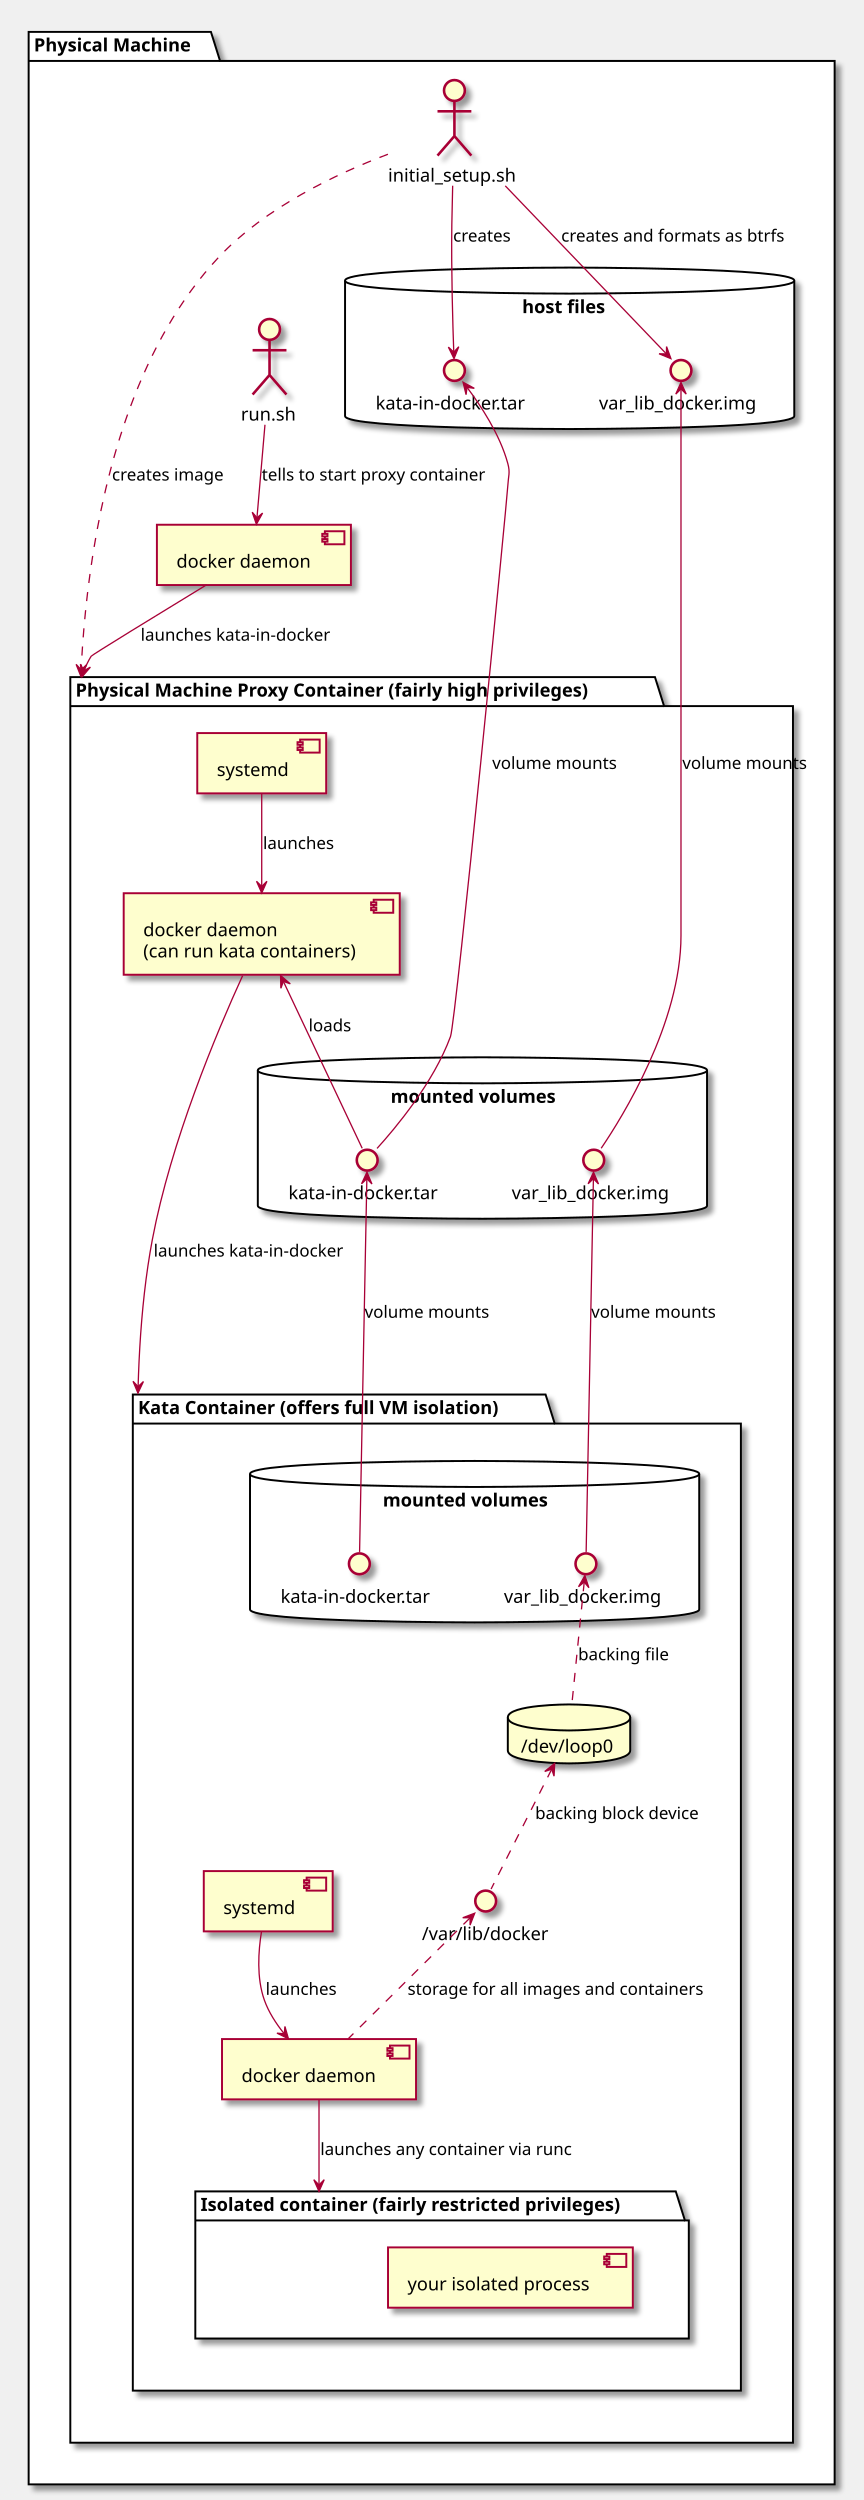
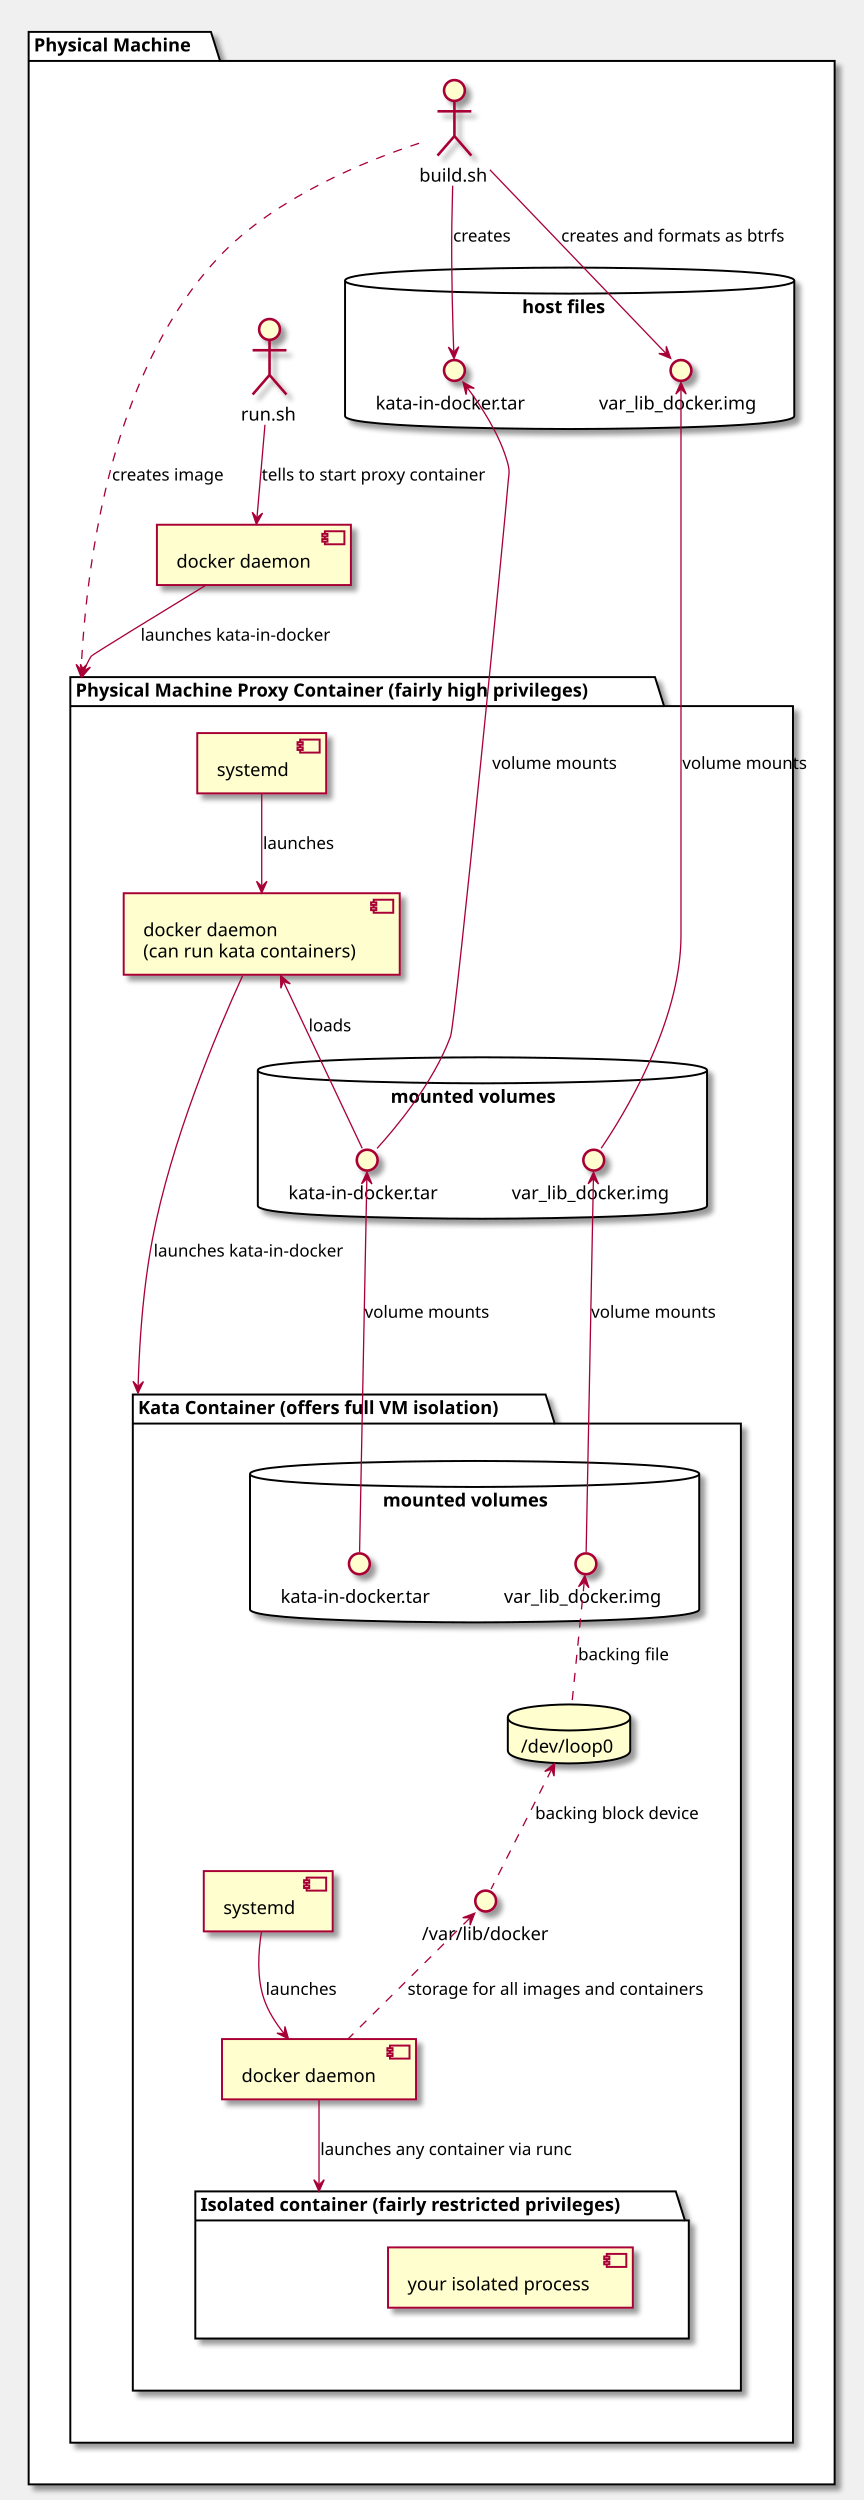
<svg xmlns="http://www.w3.org/2000/svg" contentScriptType="application/ecmascript" contentStyleType="text/css" height="1920px" preserveAspectRatio="none" style="width:663px;height:1920px;" version="1.1" viewBox="0 0 663 1920" width="663px" zoomAndPan="magnify">
  <defs>
-     <filter height="300%" id="f3zeh8aflybby" width="300%" x="-1" y="-1">
+     <filter height="300%" id="f4yw0ehkjsnwq" width="300%" x="-1" y="-1">
      <feGaussianBlur result="blurOut" stdDeviation="2.0" />
      <feColorMatrix in="blurOut" result="blurOut2" type="matrix" values="0 0 0 0 0 0 0 0 0 0 0 0 0 0 0 0 0 0 .4 0" />
      <feOffset dx="4.0" dy="4.0" in="blurOut2" result="blurOut3" />
      <feBlend in="SourceGraphic" in2="blurOut3" mode="normal" />
    </filter>
  </defs>
  <g>
-     <polygon fill="#FFFFFF" filter="url(#f3zeh8aflybby)" points="22,24.5,162,24.5,169,46.797,641,46.797,641,1908,22,1908,22,24.5" style="stroke: #000000; stroke-width: 1.5;" />
+     <polygon fill="#FFFFFF" filter="url(#f4yw0ehkjsnwq)" points="22,24.5,162,24.5,169,46.797,641,46.797,641,1908,22,1908,22,24.5" style="stroke: #000000; stroke-width: 1.5;" />
    <line style="stroke: #000000; stroke-width: 1.5;" x1="22" x2="169" y1="46.797" y2="46.797" />
    <text fill="#000000" font-family="sans-serif" font-size="14" font-weight="bold" lengthAdjust="spacingAndGlyphs" textLength="134" x="26" y="39.495">Physical Machine</text>
-     <path d="M265,215.5 C265,205.5 437.5,205.5 437.5,205.5 C437.5,205.5 610,205.5 610,215.5 L610,319.5 C610,329.5 437.5,329.5 437.5,329.5 C437.5,329.5 265,329.5 265,319.5 L265,215.5 " fill="#FFFFFF" filter="url(#f3zeh8aflybby)" style="stroke: #000000; stroke-width: 1.5;" />
+     <path d="M265,215.5 C265,205.5 437.5,205.5 437.5,205.5 C437.5,205.5 610,205.5 610,215.5 L610,319.5 C610,329.5 437.5,329.5 437.5,329.5 C437.5,329.5 265,329.5 265,319.5 L265,215.5 " fill="#FFFFFF" filter="url(#f4yw0ehkjsnwq)" style="stroke: #000000; stroke-width: 1.5;" />
    <path d="M265,215.5 C265,225.5 437.5,225.5 437.5,225.5 C437.5,225.5 610,225.5 610,215.5 " fill="none" style="stroke: #000000; stroke-width: 1.5;" />
    <text fill="#000000" font-family="sans-serif" font-size="14" font-weight="bold" lengthAdjust="spacingAndGlyphs" textLength="73" x="401" y="240.495">host files</text>
-     <polygon fill="#FFFFFF" filter="url(#f3zeh8aflybby)" points="54,520,503,520,510,542.297,609,542.297,609,1876,54,1876,54,520" style="stroke: #000000; stroke-width: 1.5;" />
+     <polygon fill="#FFFFFF" filter="url(#f4yw0ehkjsnwq)" points="54,520,503,520,510,542.297,609,542.297,609,1876,54,1876,54,520" style="stroke: #000000; stroke-width: 1.5;" />
    <line style="stroke: #000000; stroke-width: 1.5;" x1="54" x2="510" y1="542.297" y2="542.297" />
    <text fill="#000000" font-family="sans-serif" font-size="14" font-weight="bold" lengthAdjust="spacingAndGlyphs" textLength="443" x="58" y="534.995">Physical Machine Proxy Container (fairly high privileges)</text>
-     <path d="M198,822 C198,812 370.5,812 370.5,812 C370.5,812 543,812 543,822 L543,926 C543,936 370.5,936 370.5,936 C370.5,936 198,936 198,926 L198,822 " fill="#FFFFFF" filter="url(#f3zeh8aflybby)" style="stroke: #000000; stroke-width: 1.5;" />
+     <path d="M198,822 C198,812 370.5,812 370.5,812 C370.5,812 543,812 543,822 L543,926 C543,936 370.5,936 370.5,936 C370.5,936 198,936 198,926 L198,822 " fill="#FFFFFF" filter="url(#f4yw0ehkjsnwq)" style="stroke: #000000; stroke-width: 1.5;" />
    <path d="M198,822 C198,832 370.5,832 370.5,832 C370.5,832 543,832 543,822 " fill="none" style="stroke: #000000; stroke-width: 1.5;" />
    <text fill="#000000" font-family="sans-serif" font-size="14" font-weight="bold" lengthAdjust="spacingAndGlyphs" textLength="141" x="300" y="846.995">mounted volumes</text>
-     <polygon fill="#FFFFFF" filter="url(#f3zeh8aflybby)" points="102,1071,419,1071,426,1093.297,569,1093.297,569,1836,102,1836,102,1071" style="stroke: #000000; stroke-width: 1.5;" />
+     <polygon fill="#FFFFFF" filter="url(#f4yw0ehkjsnwq)" points="102,1071,419,1071,426,1093.297,569,1093.297,569,1836,102,1836,102,1071" style="stroke: #000000; stroke-width: 1.5;" />
    <line style="stroke: #000000; stroke-width: 1.5;" x1="102" x2="426" y1="1093.297" y2="1093.297" />
    <text fill="#000000" font-family="sans-serif" font-size="14" font-weight="bold" lengthAdjust="spacingAndGlyphs" textLength="311" x="106" y="1085.995">Kata Container (offers full VM isolation)</text>
-     <path d="M192,1132 C192,1122 364.5,1122 364.5,1122 C364.5,1122 537,1122 537,1132 L537,1236 C537,1246 364.5,1246 364.5,1246 C364.5,1246 192,1246 192,1236 L192,1132 " fill="#FFFFFF" filter="url(#f3zeh8aflybby)" style="stroke: #000000; stroke-width: 1.5;" />
+     <path d="M192,1132 C192,1122 364.5,1122 364.5,1122 C364.5,1122 537,1122 537,1132 L537,1236 C537,1246 364.5,1246 364.5,1246 C364.5,1246 192,1246 192,1236 L192,1132 " fill="#FFFFFF" filter="url(#f4yw0ehkjsnwq)" style="stroke: #000000; stroke-width: 1.5;" />
    <path d="M192,1132 C192,1142 364.5,1142 364.5,1142 C364.5,1142 537,1142 537,1132 " fill="none" style="stroke: #000000; stroke-width: 1.5;" />
    <text fill="#000000" font-family="sans-serif" font-size="14" font-weight="bold" lengthAdjust="spacingAndGlyphs" textLength="141" x="294" y="1156.995">mounted volumes</text>
-     <polygon fill="#FFFFFF" filter="url(#f3zeh8aflybby)" points="150,1683,519,1683,526,1705.297,529,1705.297,529,1796,150,1796,150,1683" style="stroke: #000000; stroke-width: 1.5;" />
+     <polygon fill="#FFFFFF" filter="url(#f4yw0ehkjsnwq)" points="150,1683,519,1683,526,1705.297,529,1705.297,529,1796,150,1796,150,1683" style="stroke: #000000; stroke-width: 1.5;" />
    <line style="stroke: #000000; stroke-width: 1.5;" x1="150" x2="526" y1="1705.297" y2="1705.297" />
    <text fill="#000000" font-family="sans-serif" font-size="14" font-weight="bold" lengthAdjust="spacingAndGlyphs" textLength="363" x="154" y="1697.995">Isolated container (fairly restricted privileges)</text>
-     <ellipse cx="349" cy="69.5" fill="#FEFECE" filter="url(#f3zeh8aflybby)" rx="8" ry="8" style="stroke: #A80036; stroke-width: 2.0;" />
-     <path d="M349,77.5 L349,104.5 M336,85.5 L362,85.5 M349,104.5 L336,119.5 M349,104.5 L362,119.5 " fill="none" filter="url(#f3zeh8aflybby)" style="stroke: #A80036; stroke-width: 2.0;" />
-     <text fill="#000000" font-family="sans-serif" font-size="14" lengthAdjust="spacingAndGlyphs" textLength="102" x="298" y="139.495">initial_setup.sh</text>
-     <ellipse cx="207" cy="253" fill="#FEFECE" filter="url(#f3zeh8aflybby)" rx="8" ry="8" style="stroke: #A80036; stroke-width: 2.0;" />
-     <path d="M207,261 L207,288 M194,269 L220,269 M207,288 L194,303 M207,288 L220,303 " fill="none" filter="url(#f3zeh8aflybby)" style="stroke: #A80036; stroke-width: 2.0;" />
+     <ellipse cx="349" cy="69.5" fill="#FEFECE" filter="url(#f4yw0ehkjsnwq)" rx="8" ry="8" style="stroke: #A80036; stroke-width: 2.0;" />
+     <path d="M349,77.5 L349,104.5 M336,85.5 L362,85.5 M349,104.5 L336,119.5 M349,104.5 L362,119.5 " fill="none" filter="url(#f4yw0ehkjsnwq)" style="stroke: #A80036; stroke-width: 2.0;" />
+     <text fill="#000000" font-family="sans-serif" font-size="14" lengthAdjust="spacingAndGlyphs" textLength="54" x="322" y="139.495">build.sh</text>
+     <ellipse cx="207" cy="253" fill="#FEFECE" filter="url(#f4yw0ehkjsnwq)" rx="8" ry="8" style="stroke: #A80036; stroke-width: 2.0;" />
+     <path d="M207,261 L207,288 M194,269 L220,269 M207,288 L194,303 M207,288 L220,303 " fill="none" filter="url(#f4yw0ehkjsnwq)" style="stroke: #A80036; stroke-width: 2.0;" />
    <text fill="#000000" font-family="sans-serif" font-size="14" lengthAdjust="spacingAndGlyphs" textLength="44" x="185" y="322.995">run.sh</text>
-     <rect fill="#FEFECE" filter="url(#f3zeh8aflybby)" height="46.297" style="stroke: #A80036; stroke-width: 1.5;" width="149" x="120.5" y="403" />
+     <rect fill="#FEFECE" filter="url(#f4yw0ehkjsnwq)" height="46.297" style="stroke: #A80036; stroke-width: 1.5;" width="149" x="120.5" y="403" />
    <rect fill="#FEFECE" height="10" style="stroke: #A80036; stroke-width: 1.5;" width="15" x="249.5" y="408" />
    <rect fill="#FEFECE" height="2" style="stroke: #A80036; stroke-width: 1.5;" width="4" x="247.5" y="410" />
    <rect fill="#FEFECE" height="2" style="stroke: #A80036; stroke-width: 1.5;" width="4" x="247.5" y="414" />
    <text fill="#000000" font-family="sans-serif" font-size="14" lengthAdjust="spacingAndGlyphs" textLength="109" x="135.5" y="435.995">docker daemon</text>
-     <ellipse cx="523" cy="284.5" fill="#FEFECE" filter="url(#f3zeh8aflybby)" rx="8" ry="8" style="stroke: #A80036; stroke-width: 2.0;" />
+     <ellipse cx="523" cy="284.5" fill="#FEFECE" filter="url(#f4yw0ehkjsnwq)" rx="8" ry="8" style="stroke: #A80036; stroke-width: 2.0;" />
    <text fill="#000000" font-family="sans-serif" font-size="14" lengthAdjust="spacingAndGlyphs" textLength="126" x="460" y="314.495">var_lib_docker.img</text>
-     <ellipse cx="349" cy="284.5" fill="#FEFECE" filter="url(#f3zeh8aflybby)" rx="8" ry="8" style="stroke: #A80036; stroke-width: 2.0;" />
+     <ellipse cx="349" cy="284.5" fill="#FEFECE" filter="url(#f4yw0ehkjsnwq)" rx="8" ry="8" style="stroke: #A80036; stroke-width: 2.0;" />
    <text fill="#000000" font-family="sans-serif" font-size="14" lengthAdjust="spacingAndGlyphs" textLength="121" x="288.5" y="314.495">kata-in-docker.tar</text>
-     <rect fill="#FEFECE" filter="url(#f3zeh8aflybby)" height="46.297" style="stroke: #A80036; stroke-width: 1.5;" width="99" x="151.5" y="563" />
+     <rect fill="#FEFECE" filter="url(#f4yw0ehkjsnwq)" height="46.297" style="stroke: #A80036; stroke-width: 1.5;" width="99" x="151.5" y="563" />
    <rect fill="#FEFECE" height="10" style="stroke: #A80036; stroke-width: 1.5;" width="15" x="230.5" y="568" />
    <rect fill="#FEFECE" height="2" style="stroke: #A80036; stroke-width: 1.5;" width="4" x="228.5" y="570" />
    <rect fill="#FEFECE" height="2" style="stroke: #A80036; stroke-width: 1.5;" width="4" x="228.5" y="574" />
    <text fill="#000000" font-family="sans-serif" font-size="14" lengthAdjust="spacingAndGlyphs" textLength="59" x="166.5" y="595.995">systemd</text>
-     <rect fill="#FEFECE" filter="url(#f3zeh8aflybby)" height="62.594" style="stroke: #A80036; stroke-width: 1.5;" width="212" x="95" y="686" />
+     <rect fill="#FEFECE" filter="url(#f4yw0ehkjsnwq)" height="62.594" style="stroke: #A80036; stroke-width: 1.5;" width="212" x="95" y="686" />
    <rect fill="#FEFECE" height="10" style="stroke: #A80036; stroke-width: 1.5;" width="15" x="287" y="691" />
    <rect fill="#FEFECE" height="2" style="stroke: #A80036; stroke-width: 1.5;" width="4" x="285" y="693" />
    <rect fill="#FEFECE" height="2" style="stroke: #A80036; stroke-width: 1.5;" width="4" x="285" y="697" />
    <text fill="#000000" font-family="sans-serif" font-size="14" lengthAdjust="spacingAndGlyphs" textLength="109" x="110" y="718.995">docker daemon</text>
    <text fill="#000000" font-family="sans-serif" font-size="14" lengthAdjust="spacingAndGlyphs" textLength="172" x="110" y="735.292">(can run kata containers)</text>
-     <ellipse cx="282" cy="891" fill="#FEFECE" filter="url(#f3zeh8aflybby)" rx="8" ry="8" style="stroke: #A80036; stroke-width: 2.0;" />
+     <ellipse cx="282" cy="891" fill="#FEFECE" filter="url(#f4yw0ehkjsnwq)" rx="8" ry="8" style="stroke: #A80036; stroke-width: 2.0;" />
    <text fill="#000000" font-family="sans-serif" font-size="14" lengthAdjust="spacingAndGlyphs" textLength="121" x="221.5" y="920.995">kata-in-docker.tar</text>
-     <ellipse cx="456" cy="891" fill="#FEFECE" filter="url(#f3zeh8aflybby)" rx="8" ry="8" style="stroke: #A80036; stroke-width: 2.0;" />
+     <ellipse cx="456" cy="891" fill="#FEFECE" filter="url(#f4yw0ehkjsnwq)" rx="8" ry="8" style="stroke: #A80036; stroke-width: 2.0;" />
    <text fill="#000000" font-family="sans-serif" font-size="14" lengthAdjust="spacingAndGlyphs" textLength="126" x="393" y="920.995">var_lib_docker.img</text>
-     <path d="M390,1319 C390,1309 437,1309 437,1309 C437,1309 484,1309 484,1319 L484,1344.297 C484,1354.297 437,1354.297 437,1354.297 C437,1354.297 390,1354.297 390,1344.297 L390,1319 " fill="#FEFECE" filter="url(#f3zeh8aflybby)" style="stroke: #000000; stroke-width: 1.5;" />
+     <path d="M390,1319 C390,1309 437,1309 437,1309 C437,1309 484,1309 484,1319 L484,1344.297 C484,1354.297 437,1354.297 437,1354.297 C437,1354.297 390,1354.297 390,1344.297 L390,1319 " fill="#FEFECE" filter="url(#f4yw0ehkjsnwq)" style="stroke: #000000; stroke-width: 1.5;" />
    <path d="M390,1319 C390,1329 437,1329 437,1329 C437,1329 484,1329 484,1319 " fill="none" style="stroke: #000000; stroke-width: 1.5;" />
    <text fill="#000000" font-family="sans-serif" font-size="14" lengthAdjust="spacingAndGlyphs" textLength="74" x="400" y="1345.995">/dev/loop0</text>
-     <ellipse cx="373" cy="1460" fill="#FEFECE" filter="url(#f3zeh8aflybby)" rx="8" ry="8" style="stroke: #A80036; stroke-width: 2.0;" />
+     <ellipse cx="373" cy="1460" fill="#FEFECE" filter="url(#f4yw0ehkjsnwq)" rx="8" ry="8" style="stroke: #A80036; stroke-width: 2.0;" />
    <text fill="#000000" font-family="sans-serif" font-size="14" lengthAdjust="spacingAndGlyphs" textLength="98" x="324" y="1489.995">/var/lib/docker</text>
-     <rect fill="#FEFECE" filter="url(#f3zeh8aflybby)" height="46.297" style="stroke: #A80036; stroke-width: 1.5;" width="99" x="156.5" y="1437" />
+     <rect fill="#FEFECE" filter="url(#f4yw0ehkjsnwq)" height="46.297" style="stroke: #A80036; stroke-width: 1.5;" width="99" x="156.5" y="1437" />
    <rect fill="#FEFECE" height="10" style="stroke: #A80036; stroke-width: 1.5;" width="15" x="235.5" y="1442" />
    <rect fill="#FEFECE" height="2" style="stroke: #A80036; stroke-width: 1.5;" width="4" x="233.5" y="1444" />
    <rect fill="#FEFECE" height="2" style="stroke: #A80036; stroke-width: 1.5;" width="4" x="233.5" y="1448" />
    <text fill="#000000" font-family="sans-serif" font-size="14" lengthAdjust="spacingAndGlyphs" textLength="59" x="171.5" y="1469.995">systemd</text>
-     <rect fill="#FEFECE" filter="url(#f3zeh8aflybby)" height="46.297" style="stroke: #A80036; stroke-width: 1.5;" width="149" x="170.5" y="1566" />
+     <rect fill="#FEFECE" filter="url(#f4yw0ehkjsnwq)" height="46.297" style="stroke: #A80036; stroke-width: 1.5;" width="149" x="170.5" y="1566" />
    <rect fill="#FEFECE" height="10" style="stroke: #A80036; stroke-width: 1.5;" width="15" x="299.5" y="1571" />
    <rect fill="#FEFECE" height="2" style="stroke: #A80036; stroke-width: 1.5;" width="4" x="297.5" y="1573" />
    <rect fill="#FEFECE" height="2" style="stroke: #A80036; stroke-width: 1.5;" width="4" x="297.5" y="1577" />
    <text fill="#000000" font-family="sans-serif" font-size="14" lengthAdjust="spacingAndGlyphs" textLength="109" x="185.5" y="1598.995">docker daemon</text>
-     <ellipse cx="276" cy="1201" fill="#FEFECE" filter="url(#f3zeh8aflybby)" rx="8" ry="8" style="stroke: #A80036; stroke-width: 2.0;" />
+     <ellipse cx="276" cy="1201" fill="#FEFECE" filter="url(#f4yw0ehkjsnwq)" rx="8" ry="8" style="stroke: #A80036; stroke-width: 2.0;" />
    <text fill="#000000" font-family="sans-serif" font-size="14" lengthAdjust="spacingAndGlyphs" textLength="121" x="215.5" y="1230.995">kata-in-docker.tar</text>
-     <ellipse cx="450" cy="1201" fill="#FEFECE" filter="url(#f3zeh8aflybby)" rx="8" ry="8" style="stroke: #A80036; stroke-width: 2.0;" />
+     <ellipse cx="450" cy="1201" fill="#FEFECE" filter="url(#f4yw0ehkjsnwq)" rx="8" ry="8" style="stroke: #A80036; stroke-width: 2.0;" />
    <text fill="#000000" font-family="sans-serif" font-size="14" lengthAdjust="spacingAndGlyphs" textLength="126" x="387" y="1230.995">var_lib_docker.img</text>
-     <rect fill="#FEFECE" filter="url(#f3zeh8aflybby)" height="46.297" style="stroke: #A80036; stroke-width: 1.5;" width="188" x="298" y="1726" />
+     <rect fill="#FEFECE" filter="url(#f4yw0ehkjsnwq)" height="46.297" style="stroke: #A80036; stroke-width: 1.5;" width="188" x="298" y="1726" />
    <rect fill="#FEFECE" height="10" style="stroke: #A80036; stroke-width: 1.5;" width="15" x="466" y="1731" />
    <rect fill="#FEFECE" height="2" style="stroke: #A80036; stroke-width: 1.5;" width="4" x="464" y="1733" />
    <rect fill="#FEFECE" height="2" style="stroke: #A80036; stroke-width: 1.5;" width="4" x="464" y="1737" />
    <text fill="#000000" font-family="sans-serif" font-size="14" lengthAdjust="spacingAndGlyphs" textLength="148" x="313" y="1758.995">your isolated process</text>
-     <path d="M297.93,118.47 C258.1,133.57 203.72,159.4 168,197.5 C107.415,262.115 80.855,357.988 69.471,438.201 C66.625,458.255 64.728,477.329 63.484,494.692 C62.863,503.374 62.405,511.628 62.073,519.362 " fill="none" id="initialSetup-&gt;proxy" style="stroke: #A80036; stroke-width: 1.0; stroke-dasharray: 7.0,7.0;" />
+     <path d="M321.86,110.02 C283.06,122.74 211.62,150.98 168,197.5 C107.415,262.115 80.855,357.988 69.471,438.201 C66.625,458.255 64.728,477.329 63.484,494.692 C62.863,503.374 62.405,511.628 62.073,519.362 " fill="none" id="initialSetup-&gt;proxy" style="stroke: #A80036; stroke-width: 1.0; stroke-dasharray: 7.0,7.0;" />
    <polygon fill="#A80036" points="62.073,519.362,66.455,510.541,62.287,514.366,58.462,510.199,62.073,519.362" style="stroke: #A80036; stroke-width: 1.0;" />
    <text fill="#000000" font-family="sans-serif" font-size="13" lengthAdjust="spacingAndGlyphs" textLength="92" x="86" y="369.067">creates image</text>
    <path d="M203.5,326.22 C201.52,349.21 199.1,377.31 197.35,397.65 " fill="none" id="runScript-&gt;outerDocker" style="stroke: #A80036; stroke-width: 1.0;" />
    <polygon fill="#A80036" points="196.92,402.65,201.678,394.027,197.349,397.668,193.708,393.34,196.92,402.65" style="stroke: #A80036; stroke-width: 1.0;" />
    <text fill="#000000" font-family="sans-serif" font-size="13" lengthAdjust="spacingAndGlyphs" textLength="180" x="201" y="369.067">tells to start proxy container</text>
    <path d="M158.77,449.05 C122.11,471.41 70.69,502.89 70,504 C67.679,507.715 65.802,511.718 64.297,515.885 C63.921,516.926 63.568,517.978 63.237,519.038 C63.154,519.303 63.072,519.569 62.992,519.835 " fill="none" id="outerDocker-&gt;proxy" style="stroke: #A80036; stroke-width: 1.0;" />
    <polygon fill="#A80036" points="62.992,519.835,69.415,512.369,64.433,515.047,61.754,510.064,62.992,519.835" style="stroke: #A80036; stroke-width: 1.0;" />
    <text fill="#000000" font-family="sans-serif" font-size="13" lengthAdjust="spacingAndGlyphs" textLength="153" x="108" y="492.067">launches kata-in-docker</text>
-     <path d="M388.05,142.73 C427.8,184.2 486.99,245.93 511.61,271.62 " fill="none" id="initialSetup-&gt;dockerImg.host" style="stroke: #A80036; stroke-width: 1.0;" />
-     <polygon fill="#A80036" points="515.26,275.43,511.911,266.168,511.797,271.824,506.141,271.709,515.26,275.43" style="stroke: #A80036; stroke-width: 1.0;" />
+     <path d="M376.19,130.36 C414.81,170.65 483.93,242.75 511.34,271.34 " fill="none" id="initialSetup-&gt;dockerImg.host" style="stroke: #A80036; stroke-width: 1.0;" />
+     <polygon fill="#A80036" points="515.07,275.23,511.721,265.968,511.607,271.624,505.951,271.509,515.07,275.23" style="stroke: #A80036; stroke-width: 1.0;" />
    <text fill="#000000" font-family="sans-serif" font-size="13" lengthAdjust="spacingAndGlyphs" textLength="182" x="431" y="185.567">creates and formats as btrfs</text>
    <path d="M347.65,142.63 C347.38,152.41 347.14,162.83 347,172.5 C346.5,207.88 347.74,249.6 348.49,270.38 " fill="none" id="initialSetup-&gt;kataInDocker.host" style="stroke: #A80036; stroke-width: 1.0;" />
    <polygon fill="#A80036" points="348.68,275.42,352.343,266.278,348.494,270.423,344.349,266.575,348.68,275.42" style="stroke: #A80036; stroke-width: 1.0;" />
    <text fill="#000000" font-family="sans-serif" font-size="13" lengthAdjust="spacingAndGlyphs" textLength="48" x="348" y="185.567">creates</text>
    <path d="M358.83,297.7 C368.92,311.09 383.97,333.65 390,356 C391.97,363.3 390.39,365.45 390,373 C389.39,384.8 350.06,784.91 346,796 C332.98,831.6 303.49,866.67 289.56,881.99 " fill="none" id="kataInDocker.host&lt;-kataInDocker.proxy" style="stroke: #A80036; stroke-width: 1.0;" />
    <polygon fill="#A80036" points="355.62,293.53,357.935,303.103,358.668,297.494,364.277,298.226,355.62,293.53" style="stroke: #A80036; stroke-width: 1.0;" />
    <text fill="#000000" font-family="sans-serif" font-size="13" lengthAdjust="spacingAndGlyphs" textLength="100" x="378" y="590.567">volume mounts</text>
    <path d="M523,298.77 C523,323.56 523,378.62 523,425 C523,425 523,425 523,718.5 C523,785.63 477.91,858.03 461.71,881.88 " fill="none" id="dockerImg.host&lt;-dockerImg.proxy" style="stroke: #A80036; stroke-width: 1.0;" />
    <polygon fill="#A80036" points="523,293.68,519,302.68,523,298.68,527,302.68,523,293.68" style="stroke: #A80036; stroke-width: 1.0;" />
    <text fill="#000000" font-family="sans-serif" font-size="13" lengthAdjust="spacingAndGlyphs" textLength="100" x="524" y="590.567">volume mounts</text>
    <path d="M217.78,754.03 C237.1,794.94 267.54,859.39 278.18,881.91 " fill="none" id="kataDocker&lt;-kataInDocker.proxy" style="stroke: #A80036; stroke-width: 1.0;" />
    <polygon fill="#A80036" points="215.48,749.16,215.714,759.006,217.619,753.68,222.945,755.584,215.48,749.16" style="stroke: #A80036; stroke-width: 1.0;" />
    <text fill="#000000" font-family="sans-serif" font-size="13" lengthAdjust="spacingAndGlyphs" textLength="34" x="237" y="792.067">loads</text>
    <path d="M201,609.26 C201,628.89 201,657.85 201,680.73 " fill="none" id="systemd-&gt;kataDocker" style="stroke: #A80036; stroke-width: 1.0;" />
    <polygon fill="#A80036" points="201,685.81,205,676.81,201,680.81,197,676.81,201,685.81" style="stroke: #A80036; stroke-width: 1.0;" />
    <text fill="#000000" font-family="sans-serif" font-size="13" lengthAdjust="spacingAndGlyphs" textLength="57" x="202" y="652.067">launches</text>
    <path d="M281.74,905.43 C280.71,958.14 276.97,1149.98 276.16,1191.88 " fill="none" id="kataInDocker.proxy&lt;-kataInDocker.kata" style="stroke: #A80036; stroke-width: 1.0;" />
    <polygon fill="#A80036" points="281.84,900.24,277.661,909.158,281.74,905.239,285.659,909.318,281.84,900.24" style="stroke: #A80036; stroke-width: 1.0;" />
    <text fill="#000000" font-family="sans-serif" font-size="13" lengthAdjust="spacingAndGlyphs" textLength="100" x="280" y="1012.067">volume mounts</text>
    <path d="M455.74,905.43 C454.71,958.14 450.97,1149.98 450.16,1191.88 " fill="none" id="dockerImg.proxy&lt;-dockerImg.kata" style="stroke: #A80036; stroke-width: 1.0;" />
    <polygon fill="#A80036" points="455.84,900.24,451.661,909.158,455.74,905.239,459.659,909.318,455.84,900.24" style="stroke: #A80036; stroke-width: 1.0;" />
    <text fill="#000000" font-family="sans-serif" font-size="13" lengthAdjust="spacingAndGlyphs" textLength="100" x="454" y="1012.067">volume mounts</text>
    <path d="M423.72,1358.74 C409.09,1387.66 386.41,1432.49 377.15,1450.79 " fill="none" id="loop0&lt;-varLibDocker" style="stroke: #A80036; stroke-width: 1.0; stroke-dasharray: 7.0,7.0;" />
    <polygon fill="#A80036" points="426,1354.25,418.365,1360.472,423.741,1358.711,425.502,1364.086,426,1354.25" style="stroke: #A80036; stroke-width: 1.0;" />
    <text fill="#000000" font-family="sans-serif" font-size="13" lengthAdjust="spacingAndGlyphs" textLength="131" x="411" y="1397.067">backing block device</text>
    <path d="M360.89,1473.02 C339.49,1494.25 294.7,1538.69 267.5,1565.68 " fill="none" id="varLibDocker&lt;-nestedDocker" style="stroke: #A80036; stroke-width: 1.0; stroke-dasharray: 7.0,7.0;" />
    <polygon fill="#A80036" points="364.6,1469.33,355.386,1472.81,361.043,1472.844,361.009,1478.501,364.6,1469.33" style="stroke: #A80036; stroke-width: 1.0;" />
    <text fill="#000000" font-family="sans-serif" font-size="13" lengthAdjust="spacingAndGlyphs" textLength="238" x="313" y="1532.067">storage for all images and containers</text>
    <path d="M186.32,749.34 C166.29,793.19 131.24,876.65 117,952 C111.96,978.665 108.977,1007.225 107.343,1035.132 C106.935,1042.109 106.611,1049.045 106.36,1055.901 C106.235,1059.329 106.128,1062.736 106.038,1066.119 C106.015,1066.964 105.994,1067.809 105.974,1068.651 C105.963,1069.072 105.953,1069.493 105.944,1069.913 " fill="none" id="kataDocker-&gt;kataContainer" style="stroke: #A80036; stroke-width: 1.0;" />
    <polygon fill="#A80036" points="105.944,1069.913,110.15,1061.008,106.059,1064.915,102.152,1060.823,105.944,1069.913" style="stroke: #A80036; stroke-width: 1.0;" />
    <text fill="#000000" font-family="sans-serif" font-size="13" lengthAdjust="spacingAndGlyphs" textLength="153" x="118" y="965.067">launches kata-in-docker</text>
    <path d="M200.86,1483.31 C198.35,1498.58 197.01,1519.04 203,1536 C206.26,1545.23 211.94,1554.03 218.08,1561.67 " fill="none" id="nestedSystemd-&gt;nestedDocker" style="stroke: #A80036; stroke-width: 1.0;" />
    <polygon fill="#A80036" points="221.53,1565.79,218.827,1556.319,218.323,1561.954,212.689,1561.45,221.53,1565.79" style="stroke: #A80036; stroke-width: 1.0;" />
    <text fill="#000000" font-family="sans-serif" font-size="13" lengthAdjust="spacingAndGlyphs" textLength="57" x="204" y="1532.067">launches</text>
    <path d="M245,1612.3 C245,1623.017 245,1636.678 245,1651.184 C245,1658.437 245,1665.902 245,1673.315 C245,1675.169 245,1677.019 245,1678.862 C245,1679.783 245,1680.703 245,1681.62 C245,1682.079 245,1682.537 245,1682.994 " fill="none" id="nestedDocker-&gt;isolatedContainer" style="stroke: #A80036; stroke-width: 1.0;" />
    <polygon fill="#A80036" points="245,1682.994,249,1673.994,245,1677.994,241,1673.994,245,1682.994" style="stroke: #A80036; stroke-width: 1.0;" />
    <text fill="#000000" font-family="sans-serif" font-size="13" lengthAdjust="spacingAndGlyphs" textLength="202" x="246" y="1655.067">launches any container via runc</text>
    <path d="M448.67,1215.13 C446.44,1237.19 441.92,1281.9 439.2,1308.72 " fill="none" id="dockerImg.kata&lt;-loop0" style="stroke: #A80036; stroke-width: 1.0; stroke-dasharray: 7.0,7.0;" />
    <polygon fill="#A80036" points="449.19,1210.04,444.309,1218.594,448.69,1215.015,452.269,1219.395,449.19,1210.04" style="stroke: #A80036; stroke-width: 1.0;" />
    <text fill="#000000" font-family="sans-serif" font-size="13" lengthAdjust="spacingAndGlyphs" textLength="71" x="444" y="1275.067">backing file</text>
  </g>
</svg>
